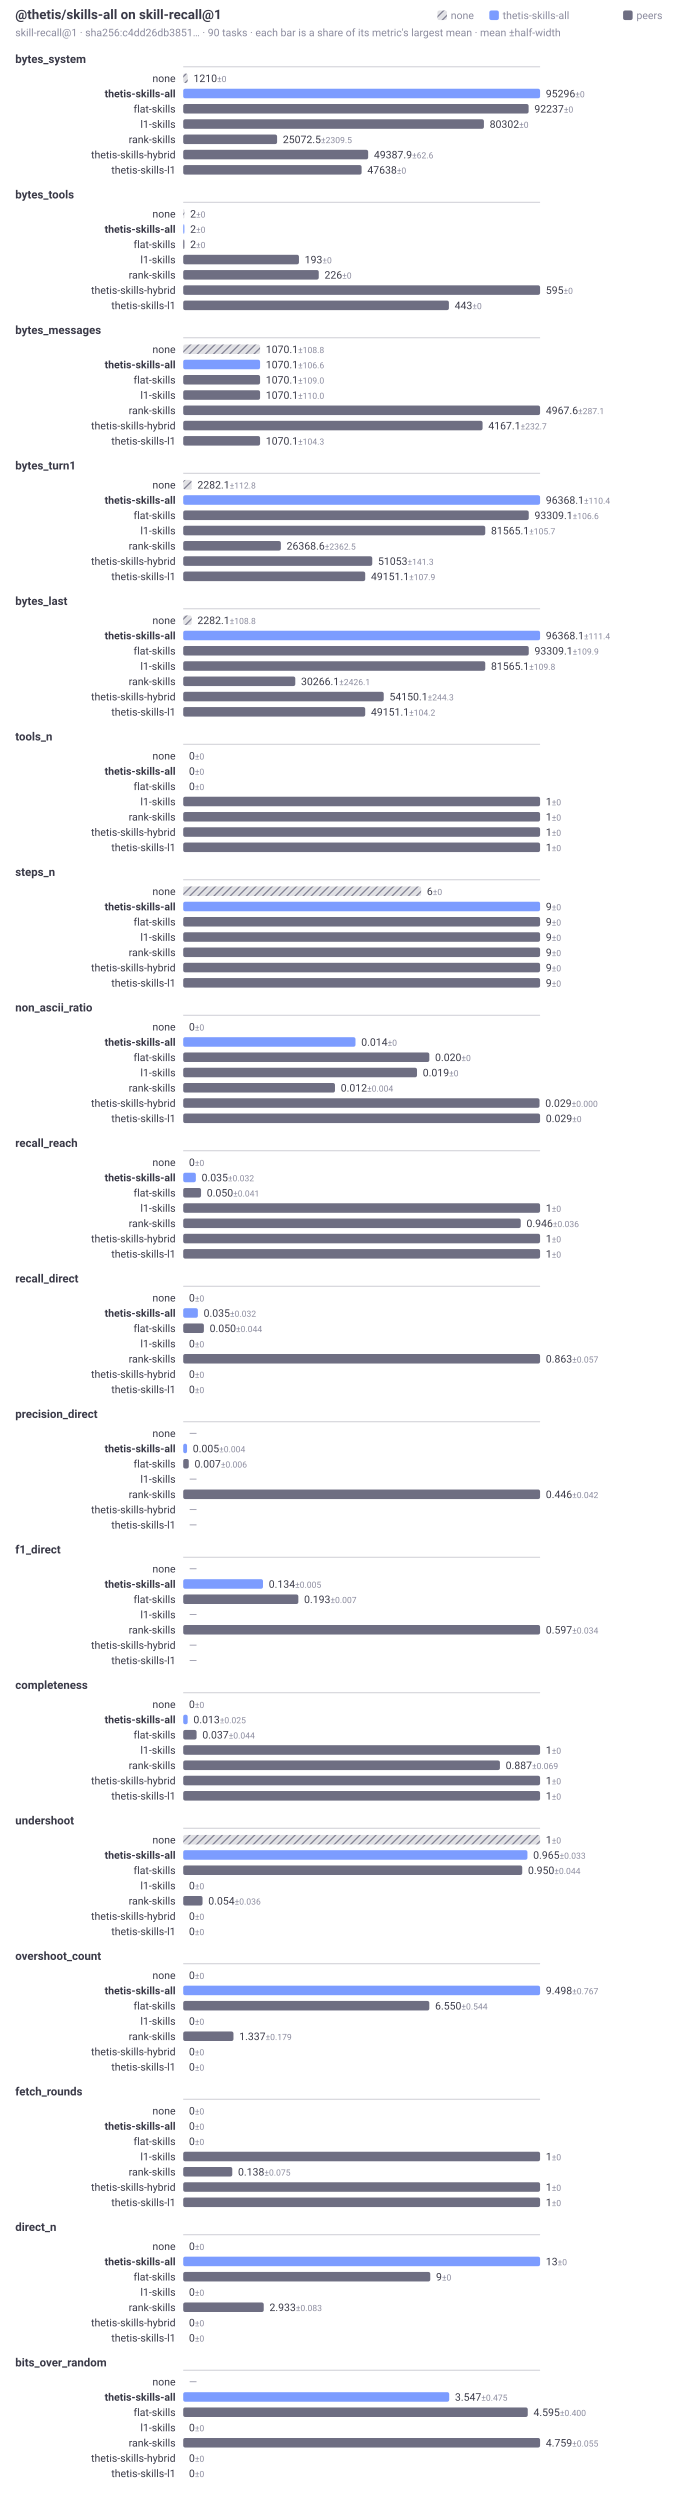
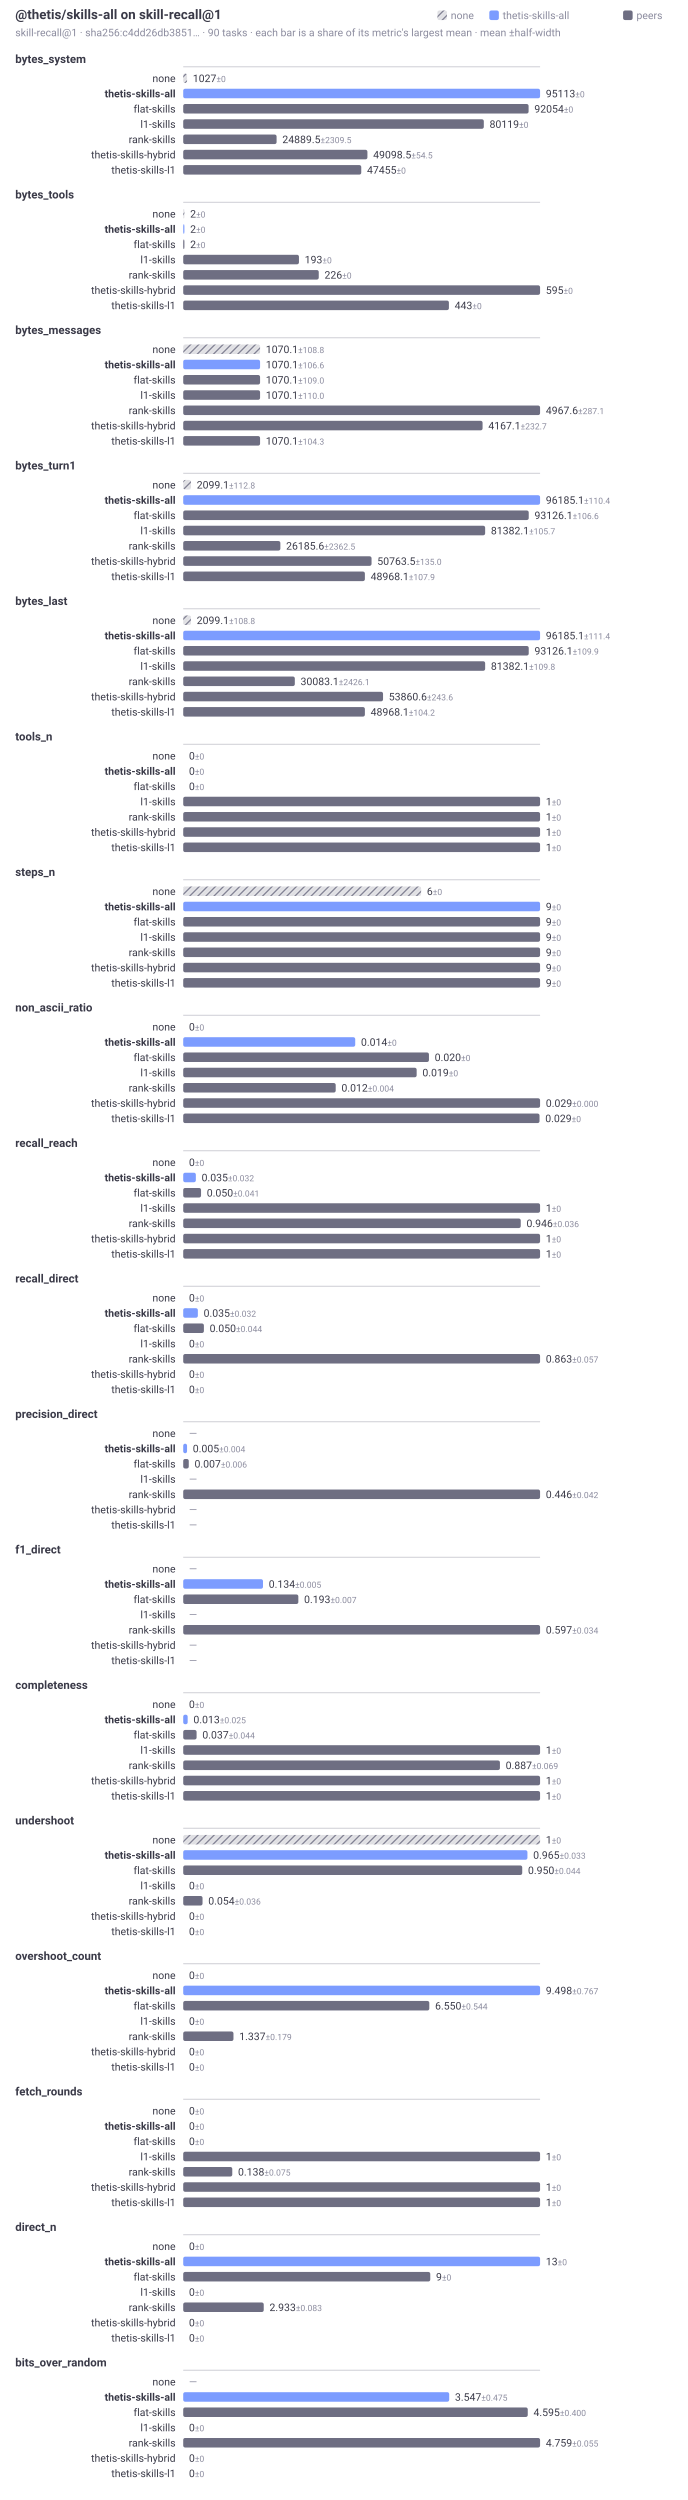
<svg xmlns="http://www.w3.org/2000/svg" width="720" height="2620" viewBox="0 0 720 2620" role="img" aria-labelledby="t d" font-family="system-ui, -apple-system, Segoe UI, Roboto, sans-serif">
  <style>.t{fill:#3a3a48}.f{fill:#8b8b9e}@media (prefers-color-scheme:dark){.t{fill:#d2d2dc}.f{fill:#9a9aae}}</style>
  <defs>
    <pattern id="hatch" width="6" height="6" patternUnits="userSpaceOnUse" patternTransform="rotate(45)">
      <rect width="6" height="6" fill="#6e6e82" fill-opacity="0.22" />
      <line x1="0" y1="0" x2="0" y2="6" stroke="#6e6e82" stroke-width="2" />
    </pattern>
  </defs>
  <text class="t" x="16" y="20" font-size="14" font-weight="600">@thetis/skills-all on skill-recall@1</text>
  <text class="f" x="16" y="38" font-size="11">skill-recall@1 · sha256:c4dd26db3851… · 90 tasks · each bar is a share of its metric's largest mean · mean ±half-width</text>
  <rect x="653" y="11" width="10" height="10" rx="2" fill="#6e6e82" />
  <text class="f" x="667" y="20" font-size="11">peers</text>
  <rect x="512.8" y="11" width="10" height="10" rx="2" fill="#7c9cff" />
  <text class="f" x="526.8" y="20" font-size="11">thetis-skills-all</text>
  <rect x="458.4" y="11" width="10" height="10" rx="2" fill="url(#hatch)" />
  <text class="f" x="472.4" y="20" font-size="11">none</text>
  <text class="t" x="16" y="66" font-size="12" font-weight="600">bytes_system</text>
  <line x1="192" y1="70" x2="566" y2="70" stroke="#6e6e82" stroke-opacity="0.35" stroke-width="1" />
  <text class="t" x="184" y="86" font-size="11" text-anchor="end">none</text>
-   <rect x="192" y="77" width="4.75" height="10" rx="2" fill="url(#hatch)" />
-   <text class="t" x="202.75" y="86" font-size="11">1210<tspan class="f" font-size="9"> ±0</tspan>
+   <rect x="192" y="77" width="4.04" height="10" rx="2" fill="url(#hatch)" />
+   <text class="t" x="202.04" y="86" font-size="11">1027<tspan class="f" font-size="9"> ±0</tspan>
  </text>
  <text class="t" x="184" y="102" font-size="11" text-anchor="end" font-weight="600">thetis-skills-all</text>
  <rect x="192" y="93" width="374" height="10" rx="2" fill="#7c9cff" />
-   <text class="t" x="572" y="102" font-size="11">95296<tspan class="f" font-size="9"> ±0</tspan>
+   <text class="t" x="572" y="102" font-size="11">95113<tspan class="f" font-size="9"> ±0</tspan>
  </text>
  <text class="t" x="184" y="118" font-size="11" text-anchor="end">flat-skills</text>
-   <rect x="192" y="109" width="361.99" height="10" rx="2" fill="#6e6e82" />
-   <text class="t" x="559.99" y="118" font-size="11">92237<tspan class="f" font-size="9"> ±0</tspan>
+   <rect x="192" y="109" width="361.97" height="10" rx="2" fill="#6e6e82" />
+   <text class="t" x="559.97" y="118" font-size="11">92054<tspan class="f" font-size="9"> ±0</tspan>
  </text>
  <text class="t" x="184" y="134" font-size="11" text-anchor="end">l1-skills</text>
-   <rect x="192" y="125" width="315.15" height="10" rx="2" fill="#6e6e82" />
-   <text class="t" x="513.15" y="134" font-size="11">80302<tspan class="f" font-size="9"> ±0</tspan>
+   <rect x="192" y="125" width="315.04" height="10" rx="2" fill="#6e6e82" />
+   <text class="t" x="513.04" y="134" font-size="11">80119<tspan class="f" font-size="9"> ±0</tspan>
  </text>
  <text class="t" x="184" y="150" font-size="11" text-anchor="end">rank-skills</text>
-   <rect x="192" y="141" width="98.4" height="10" rx="2" fill="#6e6e82" />
-   <text class="t" x="296.4" y="150" font-size="11">25072.5<tspan class="f" font-size="9"> ±2309.5</tspan>
+   <rect x="192" y="141" width="97.87" height="10" rx="2" fill="#6e6e82" />
+   <text class="t" x="295.87" y="150" font-size="11">24889.5<tspan class="f" font-size="9"> ±2309.5</tspan>
  </text>
  <text class="t" x="184" y="166" font-size="11" text-anchor="end">thetis-skills-hybrid</text>
-   <rect x="192" y="157" width="193.83" height="10" rx="2" fill="#6e6e82" />
-   <text class="t" x="391.83" y="166" font-size="11">49387.9<tspan class="f" font-size="9"> ±62.6</tspan>
+   <rect x="192" y="157" width="193.06" height="10" rx="2" fill="#6e6e82" />
+   <text class="t" x="391.06" y="166" font-size="11">49098.5<tspan class="f" font-size="9"> ±54.5</tspan>
  </text>
  <text class="t" x="184" y="182" font-size="11" text-anchor="end">thetis-skills-l1</text>
-   <rect x="192" y="173" width="186.96" height="10" rx="2" fill="#6e6e82" />
-   <text class="t" x="384.96" y="182" font-size="11">47638<tspan class="f" font-size="9"> ±0</tspan>
+   <rect x="192" y="173" width="186.6" height="10" rx="2" fill="#6e6e82" />
+   <text class="t" x="384.6" y="182" font-size="11">47455<tspan class="f" font-size="9"> ±0</tspan>
  </text>
  <text class="t" x="16" y="208" font-size="12" font-weight="600">bytes_tools</text>
  <line x1="192" y1="212" x2="566" y2="212" stroke="#6e6e82" stroke-opacity="0.35" stroke-width="1" />
  <text class="t" x="184" y="228" font-size="11" text-anchor="end">none</text>
  <rect x="192" y="219" width="1.26" height="10" rx="2" fill="url(#hatch)" />
  <text class="t" x="199.26" y="228" font-size="11">2<tspan class="f" font-size="9"> ±0</tspan>
  </text>
  <text class="t" x="184" y="244" font-size="11" text-anchor="end" font-weight="600">thetis-skills-all</text>
  <rect x="192" y="235" width="1.26" height="10" rx="2" fill="#7c9cff" />
  <text class="t" x="199.26" y="244" font-size="11">2<tspan class="f" font-size="9"> ±0</tspan>
  </text>
  <text class="t" x="184" y="260" font-size="11" text-anchor="end">flat-skills</text>
  <rect x="192" y="251" width="1.26" height="10" rx="2" fill="#6e6e82" />
  <text class="t" x="199.26" y="260" font-size="11">2<tspan class="f" font-size="9"> ±0</tspan>
  </text>
  <text class="t" x="184" y="276" font-size="11" text-anchor="end">l1-skills</text>
  <rect x="192" y="267" width="121.31" height="10" rx="2" fill="#6e6e82" />
  <text class="t" x="319.31" y="276" font-size="11">193<tspan class="f" font-size="9"> ±0</tspan>
  </text>
  <text class="t" x="184" y="292" font-size="11" text-anchor="end">rank-skills</text>
  <rect x="192" y="283" width="142.06" height="10" rx="2" fill="#6e6e82" />
  <text class="t" x="340.06" y="292" font-size="11">226<tspan class="f" font-size="9"> ±0</tspan>
  </text>
  <text class="t" x="184" y="308" font-size="11" text-anchor="end">thetis-skills-hybrid</text>
  <rect x="192" y="299" width="374" height="10" rx="2" fill="#6e6e82" />
  <text class="t" x="572" y="308" font-size="11">595<tspan class="f" font-size="9"> ±0</tspan>
  </text>
  <text class="t" x="184" y="324" font-size="11" text-anchor="end">thetis-skills-l1</text>
  <rect x="192" y="315" width="278.46" height="10" rx="2" fill="#6e6e82" />
  <text class="t" x="476.46" y="324" font-size="11">443<tspan class="f" font-size="9"> ±0</tspan>
  </text>
  <text class="t" x="16" y="350" font-size="12" font-weight="600">bytes_messages</text>
  <line x1="192" y1="354" x2="566" y2="354" stroke="#6e6e82" stroke-opacity="0.35" stroke-width="1" />
  <text class="t" x="184" y="370" font-size="11" text-anchor="end">none</text>
  <rect x="192" y="361" width="80.56" height="10" rx="2" fill="url(#hatch)" />
  <text class="t" x="278.56" y="370" font-size="11">1070.1<tspan class="f" font-size="9"> ±108.8</tspan>
  </text>
  <text class="t" x="184" y="386" font-size="11" text-anchor="end" font-weight="600">thetis-skills-all</text>
  <rect x="192" y="377" width="80.56" height="10" rx="2" fill="#7c9cff" />
  <text class="t" x="278.56" y="386" font-size="11">1070.1<tspan class="f" font-size="9"> ±106.6</tspan>
  </text>
  <text class="t" x="184" y="402" font-size="11" text-anchor="end">flat-skills</text>
  <rect x="192" y="393" width="80.56" height="10" rx="2" fill="#6e6e82" />
  <text class="t" x="278.56" y="402" font-size="11">1070.1<tspan class="f" font-size="9"> ±109.0</tspan>
  </text>
  <text class="t" x="184" y="418" font-size="11" text-anchor="end">l1-skills</text>
  <rect x="192" y="409" width="80.56" height="10" rx="2" fill="#6e6e82" />
  <text class="t" x="278.56" y="418" font-size="11">1070.1<tspan class="f" font-size="9"> ±110.0</tspan>
  </text>
  <text class="t" x="184" y="434" font-size="11" text-anchor="end">rank-skills</text>
  <rect x="192" y="425" width="374" height="10" rx="2" fill="#6e6e82" />
  <text class="t" x="572" y="434" font-size="11">4967.6<tspan class="f" font-size="9"> ±287.1</tspan>
  </text>
  <text class="t" x="184" y="450" font-size="11" text-anchor="end">thetis-skills-hybrid</text>
  <rect x="192" y="441" width="313.74" height="10" rx="2" fill="#6e6e82" />
  <text class="t" x="511.74" y="450" font-size="11">4167.1<tspan class="f" font-size="9"> ±232.7</tspan>
  </text>
  <text class="t" x="184" y="466" font-size="11" text-anchor="end">thetis-skills-l1</text>
  <rect x="192" y="457" width="80.56" height="10" rx="2" fill="#6e6e82" />
  <text class="t" x="278.56" y="466" font-size="11">1070.1<tspan class="f" font-size="9"> ±104.3</tspan>
  </text>
  <text class="t" x="16" y="492" font-size="12" font-weight="600">bytes_turn1</text>
  <line x1="192" y1="496" x2="566" y2="496" stroke="#6e6e82" stroke-opacity="0.35" stroke-width="1" />
  <text class="t" x="184" y="512" font-size="11" text-anchor="end">none</text>
-   <rect x="192" y="503" width="8.86" height="10" rx="2" fill="url(#hatch)" />
-   <text class="t" x="206.86" y="512" font-size="11">2282.1<tspan class="f" font-size="9"> ±112.8</tspan>
+   <rect x="192" y="503" width="8.16" height="10" rx="2" fill="url(#hatch)" />
+   <text class="t" x="206.16" y="512" font-size="11">2099.1<tspan class="f" font-size="9"> ±112.8</tspan>
  </text>
  <text class="t" x="184" y="528" font-size="11" text-anchor="end" font-weight="600">thetis-skills-all</text>
  <rect x="192" y="519" width="374" height="10" rx="2" fill="#7c9cff" />
-   <text class="t" x="572" y="528" font-size="11">96368.1<tspan class="f" font-size="9"> ±110.4</tspan>
+   <text class="t" x="572" y="528" font-size="11">96185.1<tspan class="f" font-size="9"> ±110.4</tspan>
  </text>
  <text class="t" x="184" y="544" font-size="11" text-anchor="end">flat-skills</text>
-   <rect x="192" y="535" width="362.13" height="10" rx="2" fill="#6e6e82" />
-   <text class="t" x="560.13" y="544" font-size="11">93309.1<tspan class="f" font-size="9"> ±106.6</tspan>
+   <rect x="192" y="535" width="362.11" height="10" rx="2" fill="#6e6e82" />
+   <text class="t" x="560.11" y="544" font-size="11">93126.1<tspan class="f" font-size="9"> ±106.6</tspan>
  </text>
  <text class="t" x="184" y="560" font-size="11" text-anchor="end">l1-skills</text>
-   <rect x="192" y="551" width="316.55" height="10" rx="2" fill="#6e6e82" />
-   <text class="t" x="514.55" y="560" font-size="11">81565.1<tspan class="f" font-size="9"> ±105.7</tspan>
+   <rect x="192" y="551" width="316.44" height="10" rx="2" fill="#6e6e82" />
+   <text class="t" x="514.44" y="560" font-size="11">81382.1<tspan class="f" font-size="9"> ±105.7</tspan>
  </text>
  <text class="t" x="184" y="576" font-size="11" text-anchor="end">rank-skills</text>
-   <rect x="192" y="567" width="102.34" height="10" rx="2" fill="#6e6e82" />
-   <text class="t" x="300.34" y="576" font-size="11">26368.6<tspan class="f" font-size="9"> ±2362.5</tspan>
+   <rect x="192" y="567" width="101.82" height="10" rx="2" fill="#6e6e82" />
+   <text class="t" x="299.82" y="576" font-size="11">26185.6<tspan class="f" font-size="9"> ±2362.5</tspan>
  </text>
  <text class="t" x="184" y="592" font-size="11" text-anchor="end">thetis-skills-hybrid</text>
-   <rect x="192" y="583" width="198.13" height="10" rx="2" fill="#6e6e82" />
-   <text class="t" x="396.13" y="592" font-size="11">51053<tspan class="f" font-size="9"> ±141.3</tspan>
+   <rect x="192" y="583" width="197.39" height="10" rx="2" fill="#6e6e82" />
+   <text class="t" x="395.39" y="592" font-size="11">50763.5<tspan class="f" font-size="9"> ±135.0</tspan>
  </text>
  <text class="t" x="184" y="608" font-size="11" text-anchor="end">thetis-skills-l1</text>
-   <rect x="192" y="599" width="190.75" height="10" rx="2" fill="#6e6e82" />
-   <text class="t" x="388.75" y="608" font-size="11">49151.1<tspan class="f" font-size="9"> ±107.9</tspan>
+   <rect x="192" y="599" width="190.4" height="10" rx="2" fill="#6e6e82" />
+   <text class="t" x="388.4" y="608" font-size="11">48968.1<tspan class="f" font-size="9"> ±107.9</tspan>
  </text>
  <text class="t" x="16" y="634" font-size="12" font-weight="600">bytes_last</text>
  <line x1="192" y1="638" x2="566" y2="638" stroke="#6e6e82" stroke-opacity="0.35" stroke-width="1" />
  <text class="t" x="184" y="654" font-size="11" text-anchor="end">none</text>
-   <rect x="192" y="645" width="8.86" height="10" rx="2" fill="url(#hatch)" />
-   <text class="t" x="206.86" y="654" font-size="11">2282.1<tspan class="f" font-size="9"> ±108.8</tspan>
+   <rect x="192" y="645" width="8.16" height="10" rx="2" fill="url(#hatch)" />
+   <text class="t" x="206.16" y="654" font-size="11">2099.1<tspan class="f" font-size="9"> ±108.8</tspan>
  </text>
  <text class="t" x="184" y="670" font-size="11" text-anchor="end" font-weight="600">thetis-skills-all</text>
  <rect x="192" y="661" width="374" height="10" rx="2" fill="#7c9cff" />
-   <text class="t" x="572" y="670" font-size="11">96368.1<tspan class="f" font-size="9"> ±111.4</tspan>
+   <text class="t" x="572" y="670" font-size="11">96185.1<tspan class="f" font-size="9"> ±111.4</tspan>
  </text>
  <text class="t" x="184" y="686" font-size="11" text-anchor="end">flat-skills</text>
-   <rect x="192" y="677" width="362.13" height="10" rx="2" fill="#6e6e82" />
-   <text class="t" x="560.13" y="686" font-size="11">93309.1<tspan class="f" font-size="9"> ±109.9</tspan>
+   <rect x="192" y="677" width="362.11" height="10" rx="2" fill="#6e6e82" />
+   <text class="t" x="560.11" y="686" font-size="11">93126.1<tspan class="f" font-size="9"> ±109.9</tspan>
  </text>
  <text class="t" x="184" y="702" font-size="11" text-anchor="end">l1-skills</text>
-   <rect x="192" y="693" width="316.55" height="10" rx="2" fill="#6e6e82" />
-   <text class="t" x="514.55" y="702" font-size="11">81565.1<tspan class="f" font-size="9"> ±109.8</tspan>
+   <rect x="192" y="693" width="316.44" height="10" rx="2" fill="#6e6e82" />
+   <text class="t" x="514.44" y="702" font-size="11">81382.1<tspan class="f" font-size="9"> ±109.8</tspan>
  </text>
  <text class="t" x="184" y="718" font-size="11" text-anchor="end">rank-skills</text>
-   <rect x="192" y="709" width="117.46" height="10" rx="2" fill="#6e6e82" />
-   <text class="t" x="315.46" y="718" font-size="11">30266.1<tspan class="f" font-size="9"> ±2426.1</tspan>
+   <rect x="192" y="709" width="116.97" height="10" rx="2" fill="#6e6e82" />
+   <text class="t" x="314.97" y="718" font-size="11">30083.1<tspan class="f" font-size="9"> ±2426.1</tspan>
  </text>
  <text class="t" x="184" y="734" font-size="11" text-anchor="end">thetis-skills-hybrid</text>
-   <rect x="192" y="725" width="210.15" height="10" rx="2" fill="#6e6e82" />
-   <text class="t" x="408.15" y="734" font-size="11">54150.1<tspan class="f" font-size="9"> ±244.3</tspan>
+   <rect x="192" y="725" width="209.43" height="10" rx="2" fill="#6e6e82" />
+   <text class="t" x="407.43" y="734" font-size="11">53860.6<tspan class="f" font-size="9"> ±243.6</tspan>
  </text>
  <text class="t" x="184" y="750" font-size="11" text-anchor="end">thetis-skills-l1</text>
-   <rect x="192" y="741" width="190.75" height="10" rx="2" fill="#6e6e82" />
-   <text class="t" x="388.75" y="750" font-size="11">49151.1<tspan class="f" font-size="9"> ±104.2</tspan>
+   <rect x="192" y="741" width="190.4" height="10" rx="2" fill="#6e6e82" />
+   <text class="t" x="388.4" y="750" font-size="11">48968.1<tspan class="f" font-size="9"> ±104.2</tspan>
  </text>
  <text class="t" x="16" y="776" font-size="12" font-weight="600">tools_n</text>
  <line x1="192" y1="780" x2="566" y2="780" stroke="#6e6e82" stroke-opacity="0.35" stroke-width="1" />
  <text class="t" x="184" y="796" font-size="11" text-anchor="end">none</text>
  <rect x="192" y="787" width="0" height="10" rx="2" fill="url(#hatch)" />
  <text class="t" x="198" y="796" font-size="11">0<tspan class="f" font-size="9"> ±0</tspan>
  </text>
  <text class="t" x="184" y="812" font-size="11" text-anchor="end" font-weight="600">thetis-skills-all</text>
  <rect x="192" y="803" width="0" height="10" rx="2" fill="#7c9cff" />
  <text class="t" x="198" y="812" font-size="11">0<tspan class="f" font-size="9"> ±0</tspan>
  </text>
  <text class="t" x="184" y="828" font-size="11" text-anchor="end">flat-skills</text>
  <rect x="192" y="819" width="0" height="10" rx="2" fill="#6e6e82" />
  <text class="t" x="198" y="828" font-size="11">0<tspan class="f" font-size="9"> ±0</tspan>
  </text>
  <text class="t" x="184" y="844" font-size="11" text-anchor="end">l1-skills</text>
  <rect x="192" y="835" width="374" height="10" rx="2" fill="#6e6e82" />
  <text class="t" x="572" y="844" font-size="11">1<tspan class="f" font-size="9"> ±0</tspan>
  </text>
  <text class="t" x="184" y="860" font-size="11" text-anchor="end">rank-skills</text>
  <rect x="192" y="851" width="374" height="10" rx="2" fill="#6e6e82" />
  <text class="t" x="572" y="860" font-size="11">1<tspan class="f" font-size="9"> ±0</tspan>
  </text>
  <text class="t" x="184" y="876" font-size="11" text-anchor="end">thetis-skills-hybrid</text>
  <rect x="192" y="867" width="374" height="10" rx="2" fill="#6e6e82" />
  <text class="t" x="572" y="876" font-size="11">1<tspan class="f" font-size="9"> ±0</tspan>
  </text>
  <text class="t" x="184" y="892" font-size="11" text-anchor="end">thetis-skills-l1</text>
  <rect x="192" y="883" width="374" height="10" rx="2" fill="#6e6e82" />
  <text class="t" x="572" y="892" font-size="11">1<tspan class="f" font-size="9"> ±0</tspan>
  </text>
  <text class="t" x="16" y="918" font-size="12" font-weight="600">steps_n</text>
  <line x1="192" y1="922" x2="566" y2="922" stroke="#6e6e82" stroke-opacity="0.35" stroke-width="1" />
  <text class="t" x="184" y="938" font-size="11" text-anchor="end">none</text>
  <rect x="192" y="929" width="249.33" height="10" rx="2" fill="url(#hatch)" />
  <text class="t" x="447.33" y="938" font-size="11">6<tspan class="f" font-size="9"> ±0</tspan>
  </text>
  <text class="t" x="184" y="954" font-size="11" text-anchor="end" font-weight="600">thetis-skills-all</text>
  <rect x="192" y="945" width="374" height="10" rx="2" fill="#7c9cff" />
  <text class="t" x="572" y="954" font-size="11">9<tspan class="f" font-size="9"> ±0</tspan>
  </text>
  <text class="t" x="184" y="970" font-size="11" text-anchor="end">flat-skills</text>
  <rect x="192" y="961" width="374" height="10" rx="2" fill="#6e6e82" />
  <text class="t" x="572" y="970" font-size="11">9<tspan class="f" font-size="9"> ±0</tspan>
  </text>
  <text class="t" x="184" y="986" font-size="11" text-anchor="end">l1-skills</text>
  <rect x="192" y="977" width="374" height="10" rx="2" fill="#6e6e82" />
  <text class="t" x="572" y="986" font-size="11">9<tspan class="f" font-size="9"> ±0</tspan>
  </text>
  <text class="t" x="184" y="1002" font-size="11" text-anchor="end">rank-skills</text>
  <rect x="192" y="993" width="374" height="10" rx="2" fill="#6e6e82" />
  <text class="t" x="572" y="1002" font-size="11">9<tspan class="f" font-size="9"> ±0</tspan>
  </text>
  <text class="t" x="184" y="1018" font-size="11" text-anchor="end">thetis-skills-hybrid</text>
  <rect x="192" y="1009" width="374" height="10" rx="2" fill="#6e6e82" />
  <text class="t" x="572" y="1018" font-size="11">9<tspan class="f" font-size="9"> ±0</tspan>
  </text>
  <text class="t" x="184" y="1034" font-size="11" text-anchor="end">thetis-skills-l1</text>
  <rect x="192" y="1025" width="374" height="10" rx="2" fill="#6e6e82" />
  <text class="t" x="572" y="1034" font-size="11">9<tspan class="f" font-size="9"> ±0</tspan>
  </text>
  <text class="t" x="16" y="1060" font-size="12" font-weight="600">non_ascii_ratio</text>
  <line x1="192" y1="1064" x2="566" y2="1064" stroke="#6e6e82" stroke-opacity="0.35" stroke-width="1" />
  <text class="t" x="184" y="1080" font-size="11" text-anchor="end">none</text>
  <rect x="192" y="1071" width="0" height="10" rx="2" fill="url(#hatch)" />
  <text class="t" x="198" y="1080" font-size="11">0<tspan class="f" font-size="9"> ±0</tspan>
  </text>
  <text class="t" x="184" y="1096" font-size="11" text-anchor="end" font-weight="600">thetis-skills-all</text>
-   <rect x="192" y="1087" width="180.55" height="10" rx="2" fill="#7c9cff" />
-   <text class="t" x="378.55" y="1096" font-size="11">0.014<tspan class="f" font-size="9"> ±0</tspan>
+   <rect x="192" y="1087" width="180.28" height="10" rx="2" fill="#7c9cff" />
+   <text class="t" x="378.28" y="1096" font-size="11">0.014<tspan class="f" font-size="9"> ±0</tspan>
  </text>
  <text class="t" x="184" y="1112" font-size="11" text-anchor="end">flat-skills</text>
-   <rect x="192" y="1103" width="257.93" height="10" rx="2" fill="#6e6e82" />
-   <text class="t" x="455.93" y="1112" font-size="11">0.020<tspan class="f" font-size="9"> ±0</tspan>
+   <rect x="192" y="1103" width="257.54" height="10" rx="2" fill="#6e6e82" />
+   <text class="t" x="455.54" y="1112" font-size="11">0.020<tspan class="f" font-size="9"> ±0</tspan>
  </text>
  <text class="t" x="184" y="1128" font-size="11" text-anchor="end">l1-skills</text>
-   <rect x="192" y="1119" width="245.03" height="10" rx="2" fill="#6e6e82" />
-   <text class="t" x="443.03" y="1128" font-size="11">0.019<tspan class="f" font-size="9"> ±0</tspan>
+   <rect x="192" y="1119" width="244.66" height="10" rx="2" fill="#6e6e82" />
+   <text class="t" x="442.66" y="1128" font-size="11">0.019<tspan class="f" font-size="9"> ±0</tspan>
  </text>
  <text class="t" x="184" y="1144" font-size="11" text-anchor="end">rank-skills</text>
-   <rect x="192" y="1135" width="159.06" height="10" rx="2" fill="#6e6e82" />
-   <text class="t" x="357.06" y="1144" font-size="11">0.012<tspan class="f" font-size="9"> ±0.004</tspan>
+   <rect x="192" y="1135" width="159.82" height="10" rx="2" fill="#6e6e82" />
+   <text class="t" x="357.82" y="1144" font-size="11">0.012<tspan class="f" font-size="9"> ±0.004</tspan>
  </text>
  <text class="t" x="184" y="1160" font-size="11" text-anchor="end">thetis-skills-hybrid</text>
-   <rect x="192" y="1151" width="373.43" height="10" rx="2" fill="#6e6e82" />
-   <text class="t" x="571.43" y="1160" font-size="11">0.029<tspan class="f" font-size="9"> ±0.000</tspan>
+   <rect x="192" y="1151" width="374" height="10" rx="2" fill="#6e6e82" />
+   <text class="t" x="572" y="1160" font-size="11">0.029<tspan class="f" font-size="9"> ±0.000</tspan>
  </text>
  <text class="t" x="184" y="1176" font-size="11" text-anchor="end">thetis-skills-l1</text>
-   <rect x="192" y="1167" width="374" height="10" rx="2" fill="#6e6e82" />
-   <text class="t" x="572" y="1176" font-size="11">0.029<tspan class="f" font-size="9"> ±0</tspan>
+   <rect x="192" y="1167" width="373.43" height="10" rx="2" fill="#6e6e82" />
+   <text class="t" x="571.43" y="1176" font-size="11">0.029<tspan class="f" font-size="9"> ±0</tspan>
  </text>
  <text class="t" x="16" y="1202" font-size="12" font-weight="600">recall_reach</text>
  <line x1="192" y1="1206" x2="566" y2="1206" stroke="#6e6e82" stroke-opacity="0.35" stroke-width="1" />
  <text class="t" x="184" y="1222" font-size="11" text-anchor="end">none</text>
  <rect x="192" y="1213" width="0" height="10" rx="2" fill="url(#hatch)" />
  <text class="t" x="198" y="1222" font-size="11">0<tspan class="f" font-size="9"> ±0</tspan>
  </text>
  <text class="t" x="184" y="1238" font-size="11" text-anchor="end" font-weight="600">thetis-skills-all</text>
  <rect x="192" y="1229" width="13.25" height="10" rx="2" fill="#7c9cff" />
  <text class="t" x="211.25" y="1238" font-size="11">0.035<tspan class="f" font-size="9"> ±0.032</tspan>
  </text>
  <text class="t" x="184" y="1254" font-size="11" text-anchor="end">flat-skills</text>
  <rect x="192" y="1245" width="18.7" height="10" rx="2" fill="#6e6e82" />
  <text class="t" x="216.7" y="1254" font-size="11">0.050<tspan class="f" font-size="9"> ±0.041</tspan>
  </text>
  <text class="t" x="184" y="1270" font-size="11" text-anchor="end">l1-skills</text>
  <rect x="192" y="1261" width="374" height="10" rx="2" fill="#6e6e82" />
  <text class="t" x="572" y="1270" font-size="11">1<tspan class="f" font-size="9"> ±0</tspan>
  </text>
  <text class="t" x="184" y="1286" font-size="11" text-anchor="end">rank-skills</text>
  <rect x="192" y="1277" width="353.74" height="10" rx="2" fill="#6e6e82" />
  <text class="t" x="551.74" y="1286" font-size="11">0.946<tspan class="f" font-size="9"> ±0.036</tspan>
  </text>
  <text class="t" x="184" y="1302" font-size="11" text-anchor="end">thetis-skills-hybrid</text>
  <rect x="192" y="1293" width="374" height="10" rx="2" fill="#6e6e82" />
  <text class="t" x="572" y="1302" font-size="11">1<tspan class="f" font-size="9"> ±0</tspan>
  </text>
  <text class="t" x="184" y="1318" font-size="11" text-anchor="end">thetis-skills-l1</text>
  <rect x="192" y="1309" width="374" height="10" rx="2" fill="#6e6e82" />
  <text class="t" x="572" y="1318" font-size="11">1<tspan class="f" font-size="9"> ±0</tspan>
  </text>
  <text class="t" x="16" y="1344" font-size="12" font-weight="600">recall_direct</text>
  <line x1="192" y1="1348" x2="566" y2="1348" stroke="#6e6e82" stroke-opacity="0.35" stroke-width="1" />
  <text class="t" x="184" y="1364" font-size="11" text-anchor="end">none</text>
  <rect x="192" y="1355" width="0" height="10" rx="2" fill="url(#hatch)" />
  <text class="t" x="198" y="1364" font-size="11">0<tspan class="f" font-size="9"> ±0</tspan>
  </text>
  <text class="t" x="184" y="1380" font-size="11" text-anchor="end" font-weight="600">thetis-skills-all</text>
  <rect x="192" y="1371" width="15.36" height="10" rx="2" fill="#7c9cff" />
  <text class="t" x="213.36" y="1380" font-size="11">0.035<tspan class="f" font-size="9"> ±0.032</tspan>
  </text>
  <text class="t" x="184" y="1396" font-size="11" text-anchor="end">flat-skills</text>
  <rect x="192" y="1387" width="21.68" height="10" rx="2" fill="#6e6e82" />
  <text class="t" x="219.68" y="1396" font-size="11">0.050<tspan class="f" font-size="9"> ±0.044</tspan>
  </text>
  <text class="t" x="184" y="1412" font-size="11" text-anchor="end">l1-skills</text>
  <rect x="192" y="1403" width="0" height="10" rx="2" fill="#6e6e82" />
  <text class="t" x="198" y="1412" font-size="11">0<tspan class="f" font-size="9"> ±0</tspan>
  </text>
  <text class="t" x="184" y="1428" font-size="11" text-anchor="end">rank-skills</text>
  <rect x="192" y="1419" width="374" height="10" rx="2" fill="#6e6e82" />
  <text class="t" x="572" y="1428" font-size="11">0.863<tspan class="f" font-size="9"> ±0.057</tspan>
  </text>
  <text class="t" x="184" y="1444" font-size="11" text-anchor="end">thetis-skills-hybrid</text>
  <rect x="192" y="1435" width="0" height="10" rx="2" fill="#6e6e82" />
  <text class="t" x="198" y="1444" font-size="11">0<tspan class="f" font-size="9"> ±0</tspan>
  </text>
  <text class="t" x="184" y="1460" font-size="11" text-anchor="end">thetis-skills-l1</text>
  <rect x="192" y="1451" width="0" height="10" rx="2" fill="#6e6e82" />
  <text class="t" x="198" y="1460" font-size="11">0<tspan class="f" font-size="9"> ±0</tspan>
  </text>
  <text class="t" x="16" y="1486" font-size="12" font-weight="600">precision_direct</text>
  <line x1="192" y1="1490" x2="566" y2="1490" stroke="#6e6e82" stroke-opacity="0.35" stroke-width="1" />
  <text class="t" x="184" y="1506" font-size="11" text-anchor="end">none</text>
  <rect x="192" y="1497" width="0" height="10" rx="2" fill="url(#hatch)" />
  <text class="f" x="198" y="1506" font-size="11">—</text>
  <text class="t" x="184" y="1522" font-size="11" text-anchor="end" font-weight="600">thetis-skills-all</text>
  <rect x="192" y="1513" width="4.03" height="10" rx="2" fill="#7c9cff" />
  <text class="t" x="202.03" y="1522" font-size="11">0.005<tspan class="f" font-size="9"> ±0.004</tspan>
  </text>
  <text class="t" x="184" y="1538" font-size="11" text-anchor="end">flat-skills</text>
  <rect x="192" y="1529" width="5.83" height="10" rx="2" fill="#6e6e82" />
  <text class="t" x="203.83" y="1538" font-size="11">0.007<tspan class="f" font-size="9"> ±0.006</tspan>
  </text>
  <text class="t" x="184" y="1554" font-size="11" text-anchor="end">l1-skills</text>
  <rect x="192" y="1545" width="0" height="10" rx="2" fill="#6e6e82" />
  <text class="f" x="198" y="1554" font-size="11">—</text>
  <text class="t" x="184" y="1570" font-size="11" text-anchor="end">rank-skills</text>
  <rect x="192" y="1561" width="374" height="10" rx="2" fill="#6e6e82" />
  <text class="t" x="572" y="1570" font-size="11">0.446<tspan class="f" font-size="9"> ±0.042</tspan>
  </text>
  <text class="t" x="184" y="1586" font-size="11" text-anchor="end">thetis-skills-hybrid</text>
  <rect x="192" y="1577" width="0" height="10" rx="2" fill="#6e6e82" />
  <text class="f" x="198" y="1586" font-size="11">—</text>
  <text class="t" x="184" y="1602" font-size="11" text-anchor="end">thetis-skills-l1</text>
  <rect x="192" y="1593" width="0" height="10" rx="2" fill="#6e6e82" />
  <text class="f" x="198" y="1602" font-size="11">—</text>
  <text class="t" x="16" y="1628" font-size="12" font-weight="600">f1_direct</text>
  <line x1="192" y1="1632" x2="566" y2="1632" stroke="#6e6e82" stroke-opacity="0.35" stroke-width="1" />
  <text class="t" x="184" y="1648" font-size="11" text-anchor="end">none</text>
  <rect x="192" y="1639" width="0" height="10" rx="2" fill="url(#hatch)" />
  <text class="f" x="198" y="1648" font-size="11">—</text>
  <text class="t" x="184" y="1664" font-size="11" text-anchor="end" font-weight="600">thetis-skills-all</text>
  <rect x="192" y="1655" width="83.63" height="10" rx="2" fill="#7c9cff" />
  <text class="t" x="281.63" y="1664" font-size="11">0.134<tspan class="f" font-size="9"> ±0.005</tspan>
  </text>
  <text class="t" x="184" y="1680" font-size="11" text-anchor="end">flat-skills</text>
  <rect x="192" y="1671" width="120.66" height="10" rx="2" fill="#6e6e82" />
  <text class="t" x="318.66" y="1680" font-size="11">0.193<tspan class="f" font-size="9"> ±0.007</tspan>
  </text>
  <text class="t" x="184" y="1696" font-size="11" text-anchor="end">l1-skills</text>
  <rect x="192" y="1687" width="0" height="10" rx="2" fill="#6e6e82" />
  <text class="f" x="198" y="1696" font-size="11">—</text>
  <text class="t" x="184" y="1712" font-size="11" text-anchor="end">rank-skills</text>
  <rect x="192" y="1703" width="374" height="10" rx="2" fill="#6e6e82" />
  <text class="t" x="572" y="1712" font-size="11">0.597<tspan class="f" font-size="9"> ±0.034</tspan>
  </text>
  <text class="t" x="184" y="1728" font-size="11" text-anchor="end">thetis-skills-hybrid</text>
  <rect x="192" y="1719" width="0" height="10" rx="2" fill="#6e6e82" />
  <text class="f" x="198" y="1728" font-size="11">—</text>
  <text class="t" x="184" y="1744" font-size="11" text-anchor="end">thetis-skills-l1</text>
  <rect x="192" y="1735" width="0" height="10" rx="2" fill="#6e6e82" />
  <text class="f" x="198" y="1744" font-size="11">—</text>
  <text class="t" x="16" y="1770" font-size="12" font-weight="600">completeness</text>
  <line x1="192" y1="1774" x2="566" y2="1774" stroke="#6e6e82" stroke-opacity="0.35" stroke-width="1" />
  <text class="t" x="184" y="1790" font-size="11" text-anchor="end">none</text>
  <rect x="192" y="1781" width="0" height="10" rx="2" fill="url(#hatch)" />
  <text class="t" x="198" y="1790" font-size="11">0<tspan class="f" font-size="9"> ±0</tspan>
  </text>
  <text class="t" x="184" y="1806" font-size="11" text-anchor="end" font-weight="600">thetis-skills-all</text>
  <rect x="192" y="1797" width="4.68" height="10" rx="2" fill="#7c9cff" />
  <text class="t" x="202.68" y="1806" font-size="11">0.013<tspan class="f" font-size="9"> ±0.025</tspan>
  </text>
  <text class="t" x="184" y="1822" font-size="11" text-anchor="end">flat-skills</text>
  <rect x="192" y="1813" width="14.03" height="10" rx="2" fill="#6e6e82" />
  <text class="t" x="212.03" y="1822" font-size="11">0.037<tspan class="f" font-size="9"> ±0.044</tspan>
  </text>
  <text class="t" x="184" y="1838" font-size="11" text-anchor="end">l1-skills</text>
  <rect x="192" y="1829" width="374" height="10" rx="2" fill="#6e6e82" />
  <text class="t" x="572" y="1838" font-size="11">1<tspan class="f" font-size="9"> ±0</tspan>
  </text>
  <text class="t" x="184" y="1854" font-size="11" text-anchor="end">rank-skills</text>
  <rect x="192" y="1845" width="331.93" height="10" rx="2" fill="#6e6e82" />
  <text class="t" x="529.92" y="1854" font-size="11">0.887<tspan class="f" font-size="9"> ±0.069</tspan>
  </text>
  <text class="t" x="184" y="1870" font-size="11" text-anchor="end">thetis-skills-hybrid</text>
  <rect x="192" y="1861" width="374" height="10" rx="2" fill="#6e6e82" />
  <text class="t" x="572" y="1870" font-size="11">1<tspan class="f" font-size="9"> ±0</tspan>
  </text>
  <text class="t" x="184" y="1886" font-size="11" text-anchor="end">thetis-skills-l1</text>
  <rect x="192" y="1877" width="374" height="10" rx="2" fill="#6e6e82" />
  <text class="t" x="572" y="1886" font-size="11">1<tspan class="f" font-size="9"> ±0</tspan>
  </text>
  <text class="t" x="16" y="1912" font-size="12" font-weight="600">undershoot</text>
  <line x1="192" y1="1916" x2="566" y2="1916" stroke="#6e6e82" stroke-opacity="0.35" stroke-width="1" />
  <text class="t" x="184" y="1932" font-size="11" text-anchor="end">none</text>
  <rect x="192" y="1923" width="374" height="10" rx="2" fill="url(#hatch)" />
  <text class="t" x="572" y="1932" font-size="11">1<tspan class="f" font-size="9"> ±0</tspan>
  </text>
  <text class="t" x="184" y="1948" font-size="11" text-anchor="end" font-weight="600">thetis-skills-all</text>
  <rect x="192" y="1939" width="360.75" height="10" rx="2" fill="#7c9cff" />
  <text class="t" x="558.75" y="1948" font-size="11">0.965<tspan class="f" font-size="9"> ±0.033</tspan>
  </text>
  <text class="t" x="184" y="1964" font-size="11" text-anchor="end">flat-skills</text>
  <rect x="192" y="1955" width="355.3" height="10" rx="2" fill="#6e6e82" />
  <text class="t" x="553.3" y="1964" font-size="11">0.950<tspan class="f" font-size="9"> ±0.044</tspan>
  </text>
  <text class="t" x="184" y="1980" font-size="11" text-anchor="end">l1-skills</text>
  <rect x="192" y="1971" width="0" height="10" rx="2" fill="#6e6e82" />
  <text class="t" x="198" y="1980" font-size="11">0<tspan class="f" font-size="9"> ±0</tspan>
  </text>
  <text class="t" x="184" y="1996" font-size="11" text-anchor="end">rank-skills</text>
  <rect x="192" y="1987" width="20.26" height="10" rx="2" fill="#6e6e82" />
  <text class="t" x="218.26" y="1996" font-size="11">0.054<tspan class="f" font-size="9"> ±0.036</tspan>
  </text>
  <text class="t" x="184" y="2012" font-size="11" text-anchor="end">thetis-skills-hybrid</text>
  <rect x="192" y="2003" width="0" height="10" rx="2" fill="#6e6e82" />
  <text class="t" x="198" y="2012" font-size="11">0<tspan class="f" font-size="9"> ±0</tspan>
  </text>
  <text class="t" x="184" y="2028" font-size="11" text-anchor="end">thetis-skills-l1</text>
  <rect x="192" y="2019" width="0" height="10" rx="2" fill="#6e6e82" />
  <text class="t" x="198" y="2028" font-size="11">0<tspan class="f" font-size="9"> ±0</tspan>
  </text>
  <text class="t" x="16" y="2054" font-size="12" font-weight="600">overshoot_count</text>
  <line x1="192" y1="2058" x2="566" y2="2058" stroke="#6e6e82" stroke-opacity="0.35" stroke-width="1" />
  <text class="t" x="184" y="2074" font-size="11" text-anchor="end">none</text>
  <rect x="192" y="2065" width="0" height="10" rx="2" fill="url(#hatch)" />
  <text class="t" x="198" y="2074" font-size="11">0<tspan class="f" font-size="9"> ±0</tspan>
  </text>
  <text class="t" x="184" y="2090" font-size="11" text-anchor="end" font-weight="600">thetis-skills-all</text>
  <rect x="192" y="2081" width="374" height="10" rx="2" fill="#7c9cff" />
  <text class="t" x="572" y="2090" font-size="11">9.498<tspan class="f" font-size="9"> ±0.767</tspan>
  </text>
  <text class="t" x="184" y="2106" font-size="11" text-anchor="end">flat-skills</text>
  <rect x="192" y="2097" width="257.92" height="10" rx="2" fill="#6e6e82" />
  <text class="t" x="455.92" y="2106" font-size="11">6.550<tspan class="f" font-size="9"> ±0.544</tspan>
  </text>
  <text class="t" x="184" y="2122" font-size="11" text-anchor="end">l1-skills</text>
  <rect x="192" y="2113" width="0" height="10" rx="2" fill="#6e6e82" />
  <text class="t" x="198" y="2122" font-size="11">0<tspan class="f" font-size="9"> ±0</tspan>
  </text>
  <text class="t" x="184" y="2138" font-size="11" text-anchor="end">rank-skills</text>
  <rect x="192" y="2129" width="52.67" height="10" rx="2" fill="#6e6e82" />
  <text class="t" x="250.67" y="2138" font-size="11">1.337<tspan class="f" font-size="9"> ±0.179</tspan>
  </text>
  <text class="t" x="184" y="2154" font-size="11" text-anchor="end">thetis-skills-hybrid</text>
  <rect x="192" y="2145" width="0" height="10" rx="2" fill="#6e6e82" />
  <text class="t" x="198" y="2154" font-size="11">0<tspan class="f" font-size="9"> ±0</tspan>
  </text>
  <text class="t" x="184" y="2170" font-size="11" text-anchor="end">thetis-skills-l1</text>
  <rect x="192" y="2161" width="0" height="10" rx="2" fill="#6e6e82" />
  <text class="t" x="198" y="2170" font-size="11">0<tspan class="f" font-size="9"> ±0</tspan>
  </text>
  <text class="t" x="16" y="2196" font-size="12" font-weight="600">fetch_rounds</text>
  <line x1="192" y1="2200" x2="566" y2="2200" stroke="#6e6e82" stroke-opacity="0.35" stroke-width="1" />
  <text class="t" x="184" y="2216" font-size="11" text-anchor="end">none</text>
  <rect x="192" y="2207" width="0" height="10" rx="2" fill="url(#hatch)" />
  <text class="t" x="198" y="2216" font-size="11">0<tspan class="f" font-size="9"> ±0</tspan>
  </text>
  <text class="t" x="184" y="2232" font-size="11" text-anchor="end" font-weight="600">thetis-skills-all</text>
  <rect x="192" y="2223" width="0" height="10" rx="2" fill="#7c9cff" />
  <text class="t" x="198" y="2232" font-size="11">0<tspan class="f" font-size="9"> ±0</tspan>
  </text>
  <text class="t" x="184" y="2248" font-size="11" text-anchor="end">flat-skills</text>
  <rect x="192" y="2239" width="0" height="10" rx="2" fill="#6e6e82" />
  <text class="t" x="198" y="2248" font-size="11">0<tspan class="f" font-size="9"> ±0</tspan>
  </text>
  <text class="t" x="184" y="2264" font-size="11" text-anchor="end">l1-skills</text>
  <rect x="192" y="2255" width="374" height="10" rx="2" fill="#6e6e82" />
  <text class="t" x="572" y="2264" font-size="11">1<tspan class="f" font-size="9"> ±0</tspan>
  </text>
  <text class="t" x="184" y="2280" font-size="11" text-anchor="end">rank-skills</text>
  <rect x="192" y="2271" width="51.43" height="10" rx="2" fill="#6e6e82" />
  <text class="t" x="249.43" y="2280" font-size="11">0.138<tspan class="f" font-size="9"> ±0.075</tspan>
  </text>
  <text class="t" x="184" y="2296" font-size="11" text-anchor="end">thetis-skills-hybrid</text>
  <rect x="192" y="2287" width="374" height="10" rx="2" fill="#6e6e82" />
  <text class="t" x="572" y="2296" font-size="11">1<tspan class="f" font-size="9"> ±0</tspan>
  </text>
  <text class="t" x="184" y="2312" font-size="11" text-anchor="end">thetis-skills-l1</text>
  <rect x="192" y="2303" width="374" height="10" rx="2" fill="#6e6e82" />
  <text class="t" x="572" y="2312" font-size="11">1<tspan class="f" font-size="9"> ±0</tspan>
  </text>
  <text class="t" x="16" y="2338" font-size="12" font-weight="600">direct_n</text>
  <line x1="192" y1="2342" x2="566" y2="2342" stroke="#6e6e82" stroke-opacity="0.35" stroke-width="1" />
  <text class="t" x="184" y="2358" font-size="11" text-anchor="end">none</text>
  <rect x="192" y="2349" width="0" height="10" rx="2" fill="url(#hatch)" />
  <text class="t" x="198" y="2358" font-size="11">0<tspan class="f" font-size="9"> ±0</tspan>
  </text>
  <text class="t" x="184" y="2374" font-size="11" text-anchor="end" font-weight="600">thetis-skills-all</text>
  <rect x="192" y="2365" width="374" height="10" rx="2" fill="#7c9cff" />
  <text class="t" x="572" y="2374" font-size="11">13<tspan class="f" font-size="9"> ±0</tspan>
  </text>
  <text class="t" x="184" y="2390" font-size="11" text-anchor="end">flat-skills</text>
  <rect x="192" y="2381" width="258.92" height="10" rx="2" fill="#6e6e82" />
  <text class="t" x="456.92" y="2390" font-size="11">9<tspan class="f" font-size="9"> ±0</tspan>
  </text>
  <text class="t" x="184" y="2406" font-size="11" text-anchor="end">l1-skills</text>
  <rect x="192" y="2397" width="0" height="10" rx="2" fill="#6e6e82" />
  <text class="t" x="198" y="2406" font-size="11">0<tspan class="f" font-size="9"> ±0</tspan>
  </text>
  <text class="t" x="184" y="2422" font-size="11" text-anchor="end">rank-skills</text>
  <rect x="192" y="2413" width="84.39" height="10" rx="2" fill="#6e6e82" />
  <text class="t" x="282.39" y="2422" font-size="11">2.933<tspan class="f" font-size="9"> ±0.083</tspan>
  </text>
  <text class="t" x="184" y="2438" font-size="11" text-anchor="end">thetis-skills-hybrid</text>
  <rect x="192" y="2429" width="0" height="10" rx="2" fill="#6e6e82" />
  <text class="t" x="198" y="2438" font-size="11">0<tspan class="f" font-size="9"> ±0</tspan>
  </text>
  <text class="t" x="184" y="2454" font-size="11" text-anchor="end">thetis-skills-l1</text>
  <rect x="192" y="2445" width="0" height="10" rx="2" fill="#6e6e82" />
  <text class="t" x="198" y="2454" font-size="11">0<tspan class="f" font-size="9"> ±0</tspan>
  </text>
  <text class="t" x="16" y="2480" font-size="12" font-weight="600">bits_over_random</text>
  <line x1="192" y1="2484" x2="566" y2="2484" stroke="#6e6e82" stroke-opacity="0.35" stroke-width="1" />
  <text class="t" x="184" y="2500" font-size="11" text-anchor="end">none</text>
  <rect x="192" y="2491" width="0" height="10" rx="2" fill="url(#hatch)" />
  <text class="f" x="198" y="2500" font-size="11">—</text>
  <text class="t" x="184" y="2516" font-size="11" text-anchor="end" font-weight="600">thetis-skills-all</text>
  <rect x="192" y="2507" width="278.77" height="10" rx="2" fill="#7c9cff" />
  <text class="t" x="476.77" y="2516" font-size="11">3.547<tspan class="f" font-size="9"> ±0.475</tspan>
  </text>
  <text class="t" x="184" y="2532" font-size="11" text-anchor="end">flat-skills</text>
  <rect x="192" y="2523" width="361.09" height="10" rx="2" fill="#6e6e82" />
  <text class="t" x="559.09" y="2532" font-size="11">4.595<tspan class="f" font-size="9"> ±0.400</tspan>
  </text>
  <text class="t" x="184" y="2548" font-size="11" text-anchor="end">l1-skills</text>
  <rect x="192" y="2539" width="0" height="10" rx="2" fill="#6e6e82" />
  <text class="t" x="198" y="2548" font-size="11">0<tspan class="f" font-size="9"> ±0</tspan>
  </text>
  <text class="t" x="184" y="2564" font-size="11" text-anchor="end">rank-skills</text>
  <rect x="192" y="2555" width="374" height="10" rx="2" fill="#6e6e82" />
  <text class="t" x="572" y="2564" font-size="11">4.759<tspan class="f" font-size="9"> ±0.055</tspan>
  </text>
  <text class="t" x="184" y="2580" font-size="11" text-anchor="end">thetis-skills-hybrid</text>
  <rect x="192" y="2571" width="0" height="10" rx="2" fill="#6e6e82" />
  <text class="t" x="198" y="2580" font-size="11">0<tspan class="f" font-size="9"> ±0</tspan>
  </text>
  <text class="t" x="184" y="2596" font-size="11" text-anchor="end">thetis-skills-l1</text>
  <rect x="192" y="2587" width="0" height="10" rx="2" fill="#6e6e82" />
  <text class="t" x="198" y="2596" font-size="11">0<tspan class="f" font-size="9"> ±0</tspan>
  </text>
</svg>
